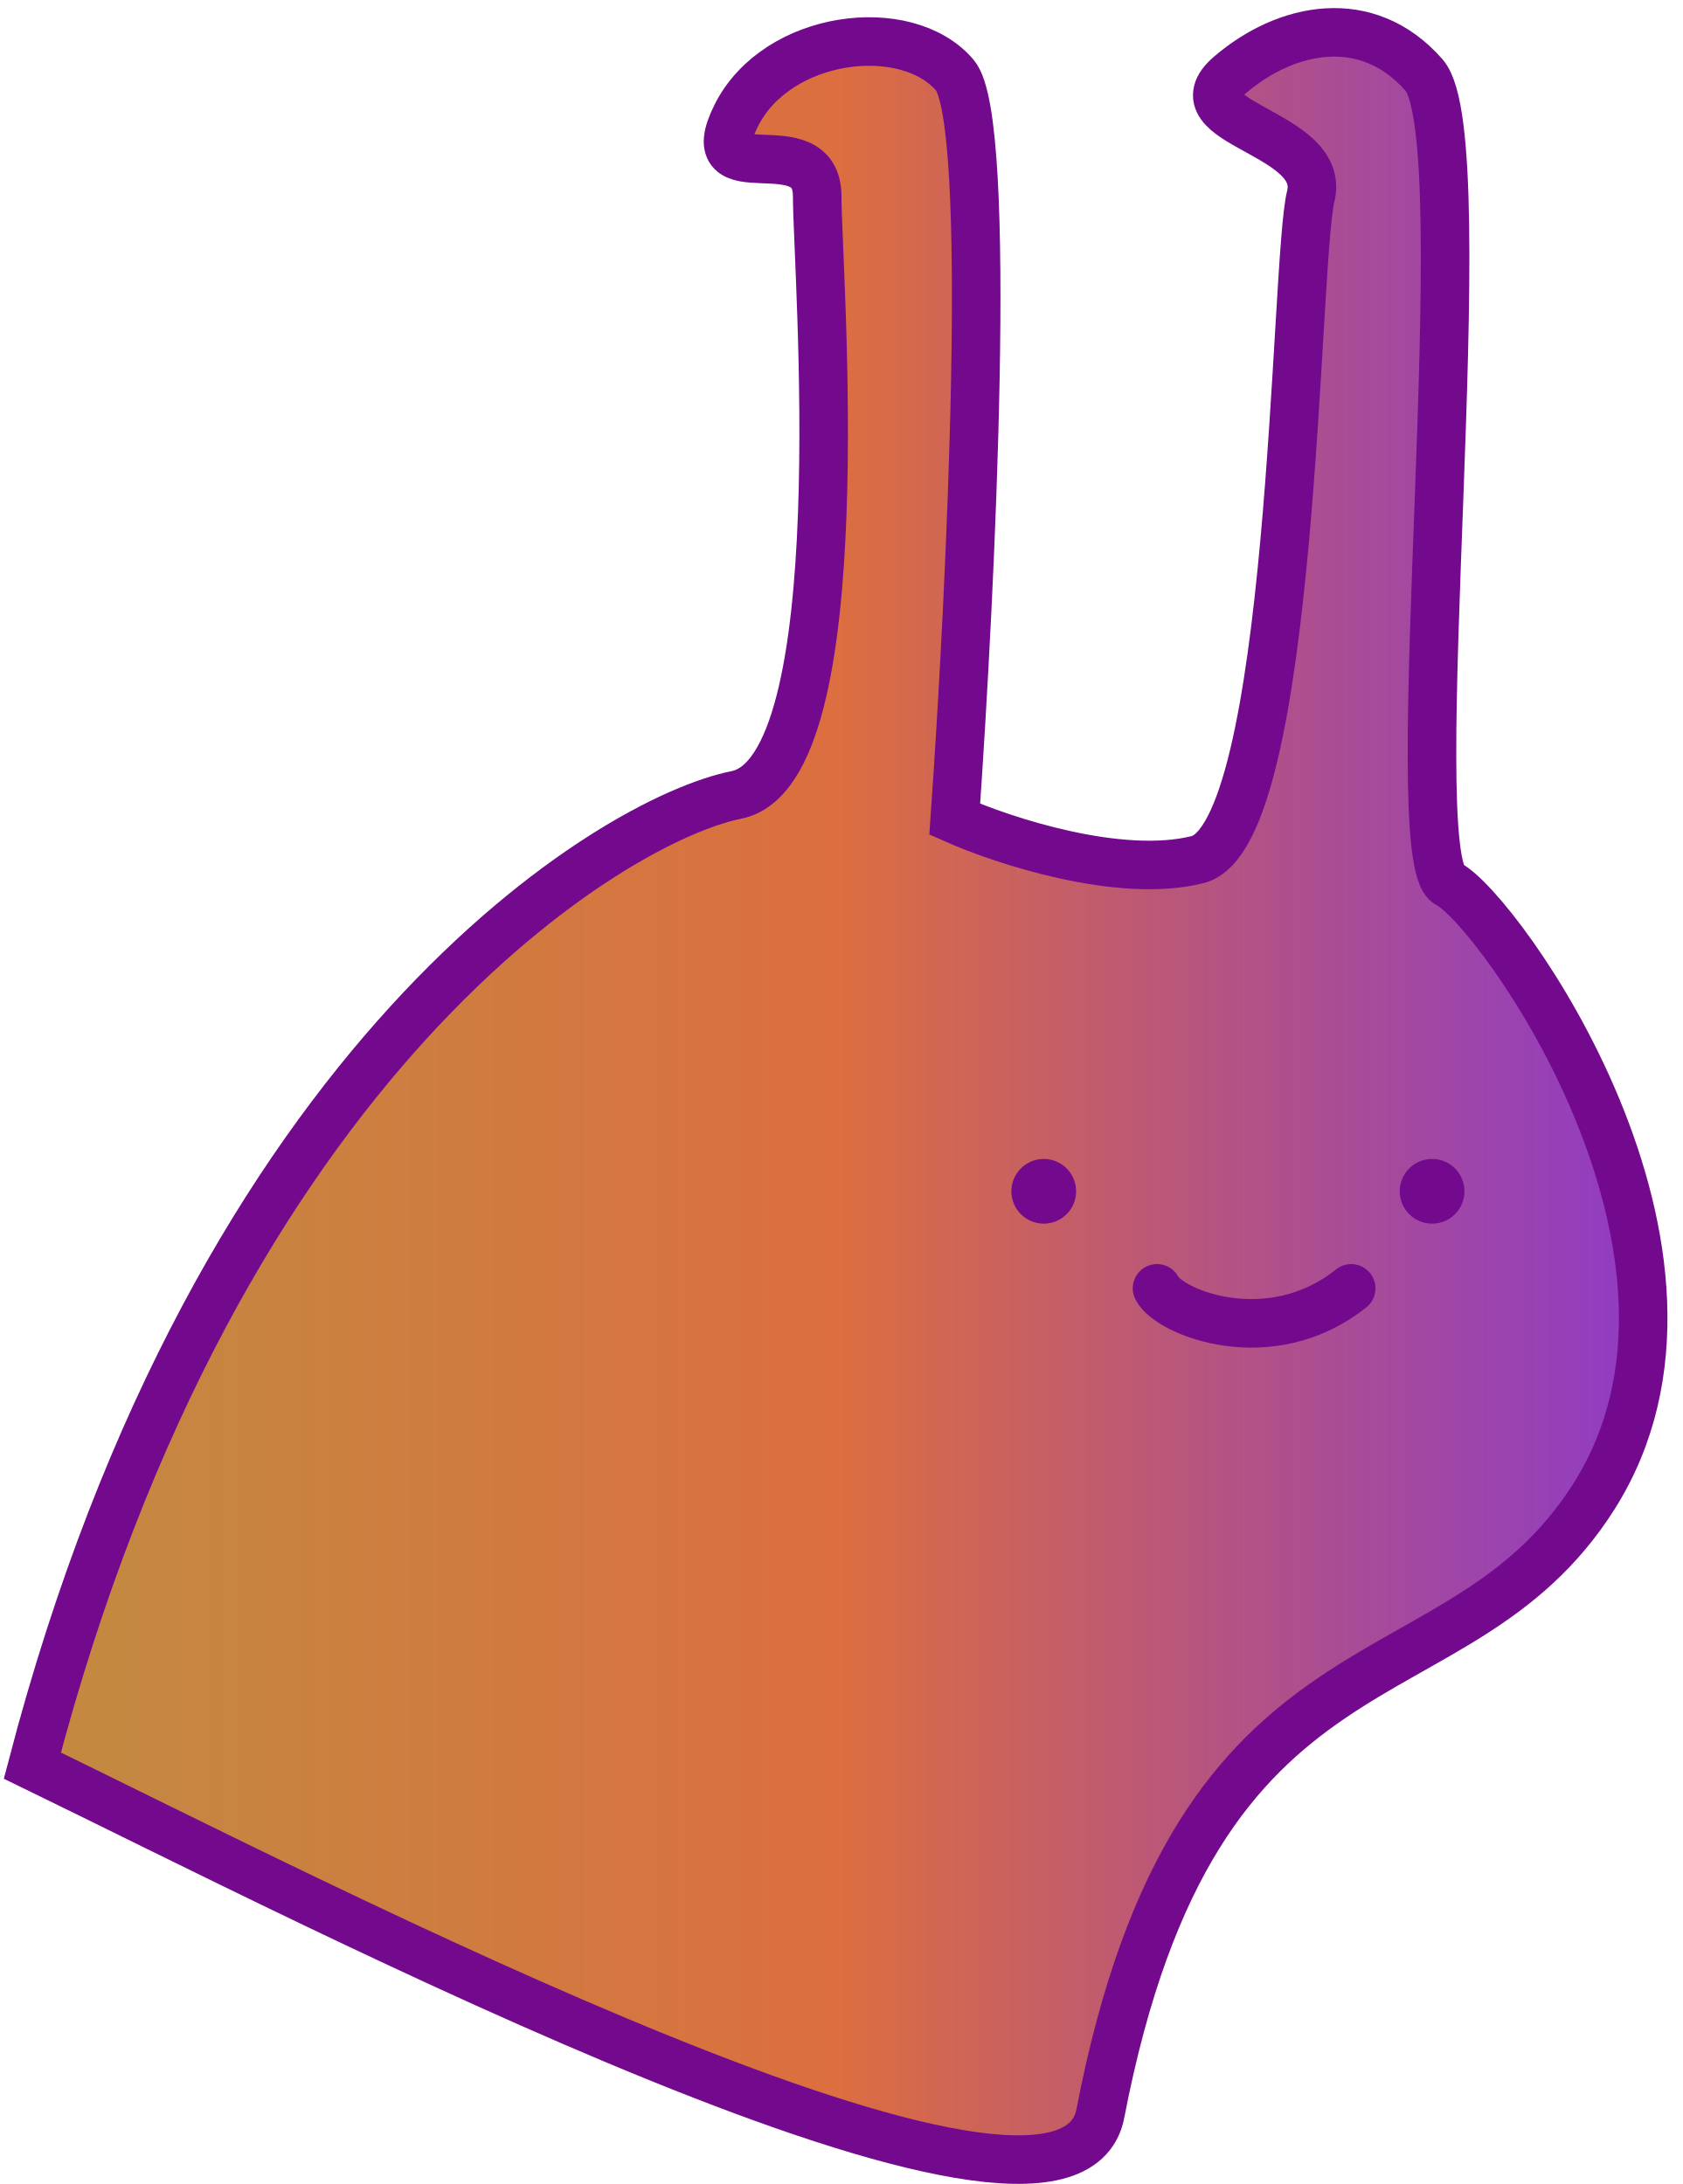
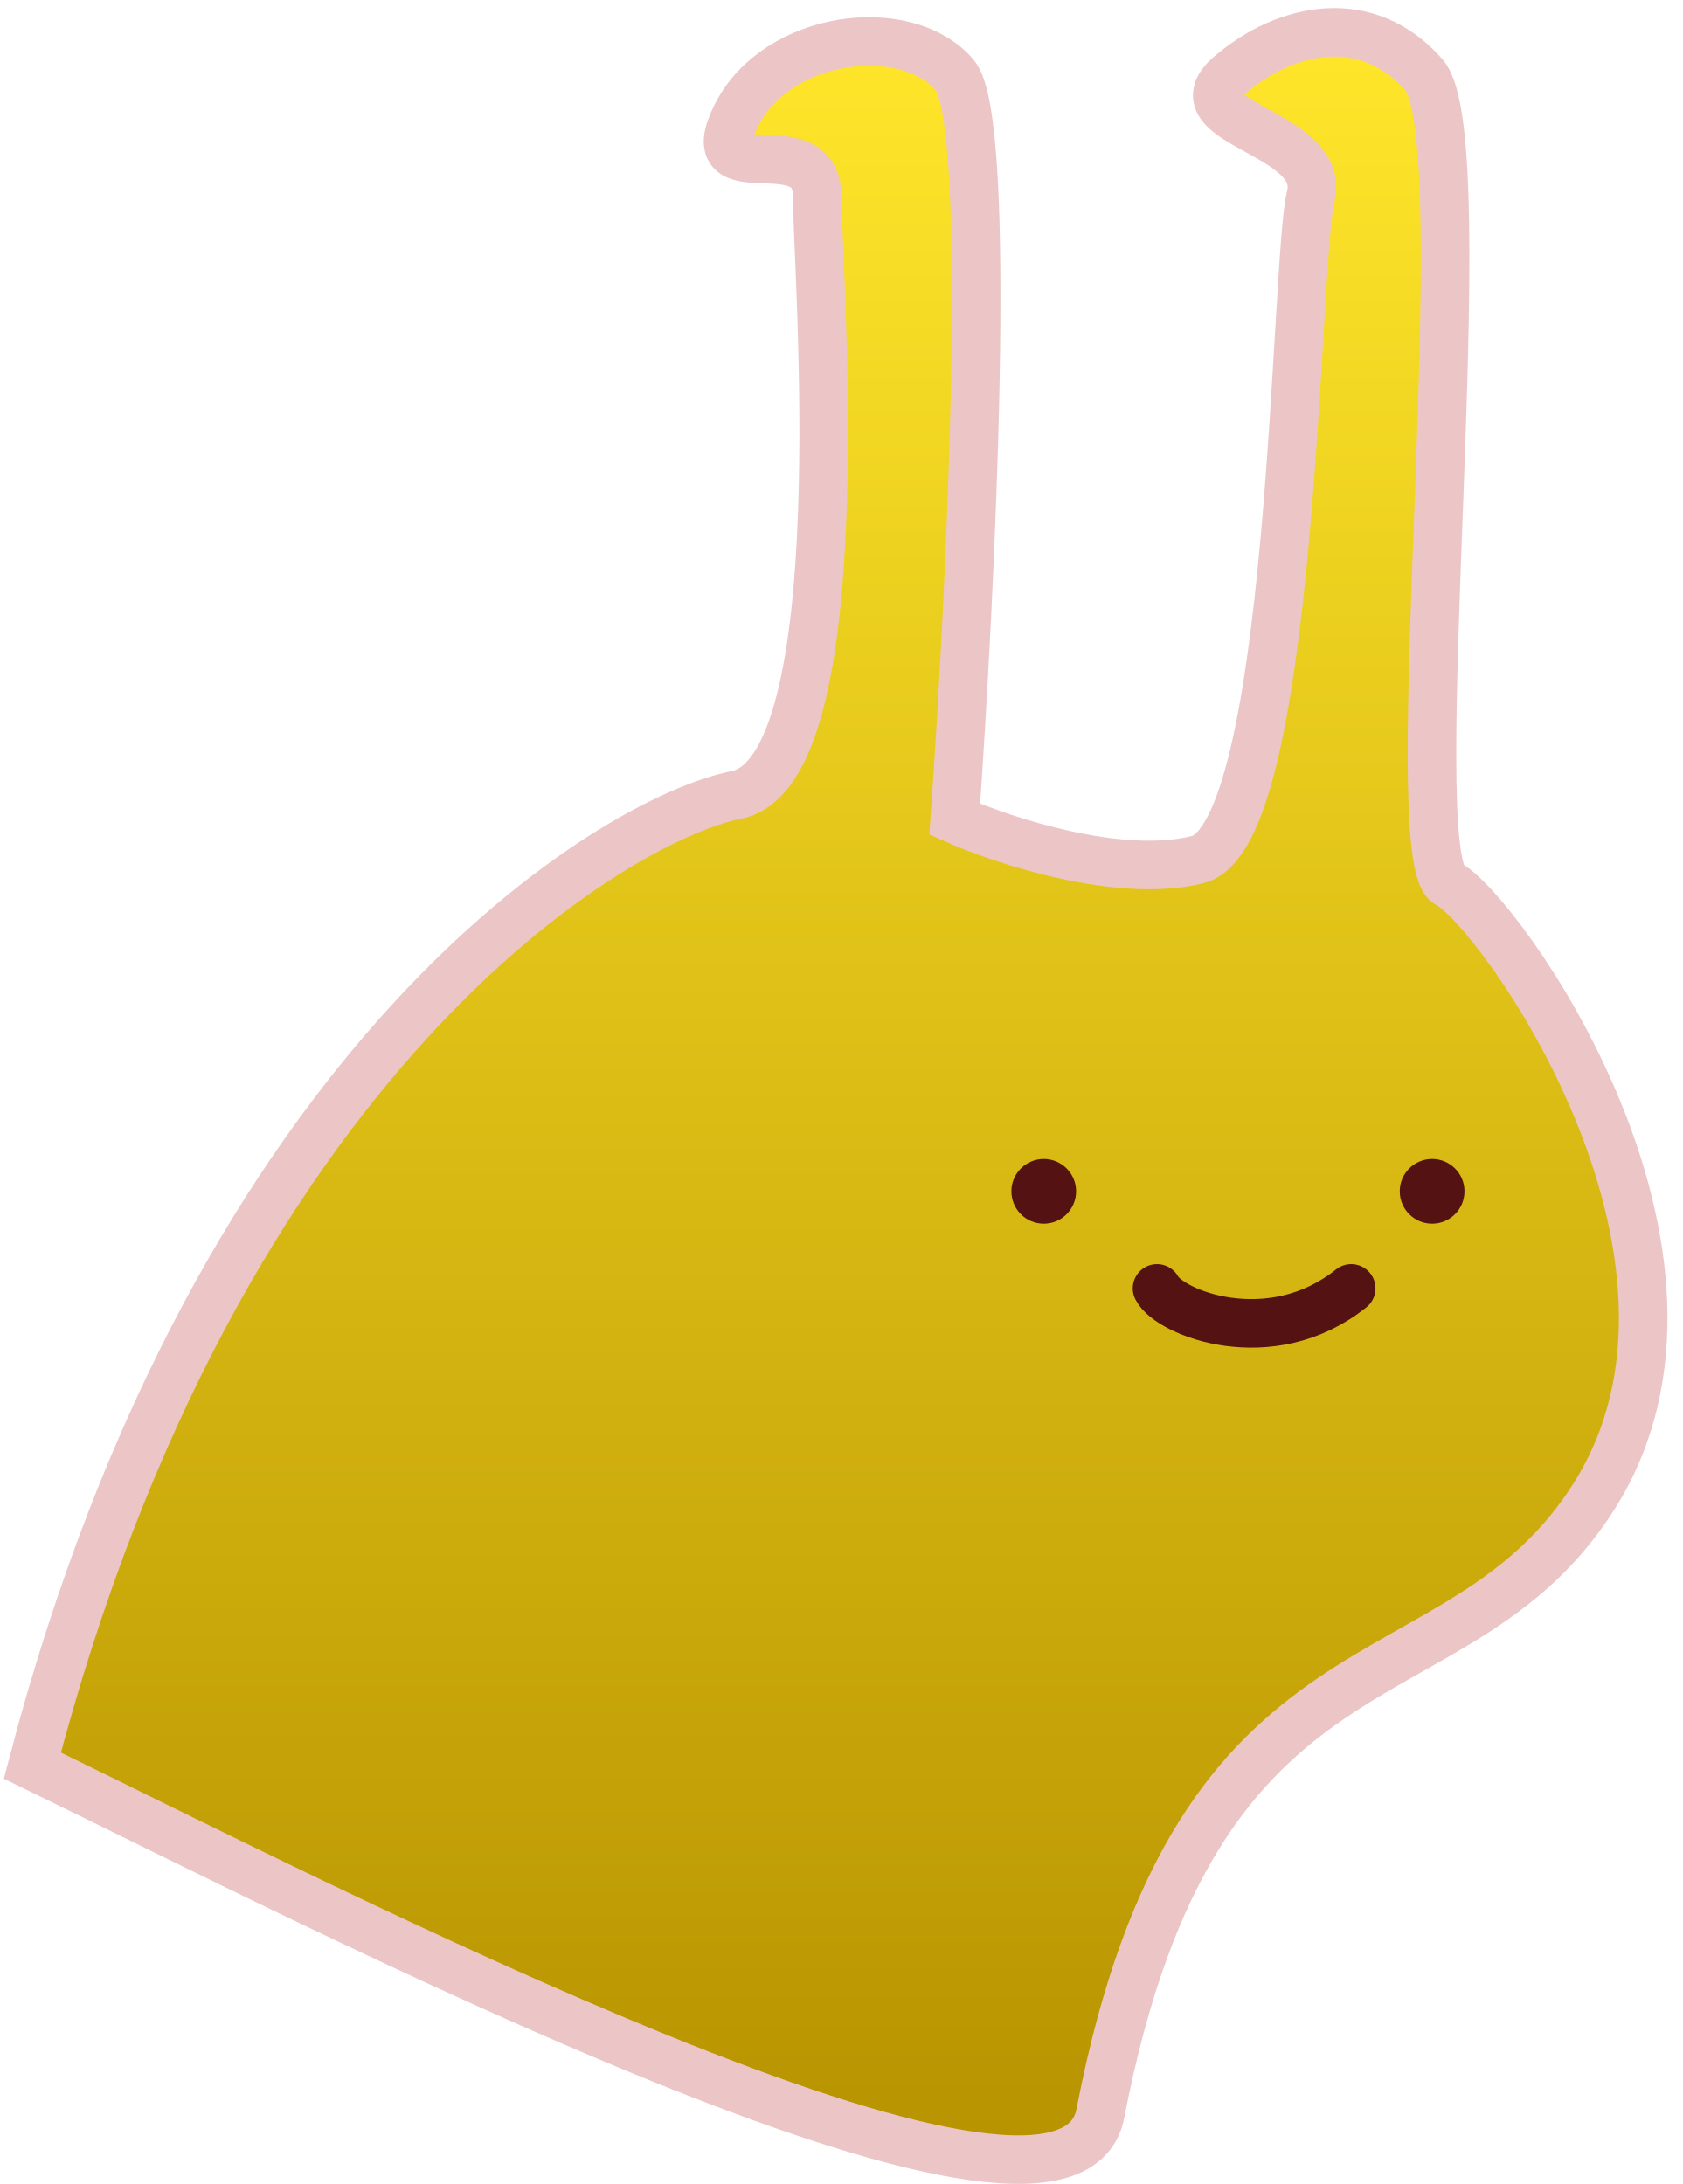
<svg xmlns="http://www.w3.org/2000/svg" width="104" height="135" viewBox="0 0 104 135" fill="none">
-   <path d="M68 130.638C65.869 141.699 19.5 117.638 2 109.138C13.5 65.138 38 50.638 45.5 49.138C53 47.638 50.5 16.638 50.5 12.138C50.5 7.638 43 12.138 45.5 7.138C48 2.138 56 1.138 59 4.638C61.4 7.438 60 36.472 59 50.638C62 51.971 69.2 54.338 74 53.138C80 51.638 80 16.138 81 12.138C82 8.138 72.5 7.638 76 4.638C79.5 1.638 84.5 0.638 88 4.638C91.5 8.638 86.5 53.138 89.5 54.638C92.5 56.138 108 77.5 98.5 92.5C89.935 106.024 74 99.5 68 130.638Z" fill="url(#paint0_linear_850_536)" stroke="#73098D" stroke-width="3" />
-   <circle cx="64.5" cy="73.638" r="2" fill="#73098D" />
-   <circle cx="88.5" cy="73.638" r="2" fill="#73098D" />
-   <path d="M71.5 79.638C72.265 81.147 78.5 83.638 83.5 79.638" stroke="#73098D" stroke-width="3" stroke-linecap="round" />
+   <path d="M68 130.638C65.869 141.699 19.5 117.638 2 109.138C13.5 65.138 38 50.638 45.5 49.138C53 47.638 50.5 16.638 50.5 12.138C50.5 7.638 43 12.138 45.5 7.138C48 2.138 56 1.138 59 4.638C61.4 7.438 60 36.472 59 50.638C62 51.971 69.2 54.338 74 53.138C80 51.638 80 16.138 81 12.138C82 8.138 72.5 7.638 76 4.638C79.5 1.638 84.5 0.638 88 4.638C91.5 8.638 86.5 53.138 89.5 54.638C92.5 56.138 108 77.5 98.5 92.5C89.935 106.024 74 99.5 68 130.638Z" fill="url(#paint0_linear_906_276)" stroke="#ECC6C6" stroke-width="3" />
+   <circle cx="64.5" cy="73.639" r="2" fill="#551212" />
+   <circle cx="88.5" cy="73.639" r="2" fill="#551212" />
+   <path d="M71.5 79.639C72.265 81.148 78.5 83.639 83.5 79.639" stroke="#551212" stroke-width="3" stroke-linecap="round" />
  <defs>
-     <linearGradient id="paint0_linear_850_536" x1="2" y1="67.746" x2="114.558" y2="67.746" gradientUnits="userSpaceOnUse">
-       <stop offset="0.047" stop-color="#C48841" />
-       <stop offset="0.443" stop-color="#DC6E3F" />
-       <stop offset="1" stop-color="#690EDD" stop-opacity="0.854" />
+     <linearGradient id="paint0_linear_906_276" x1="51.772" y1="2" x2="51.772" y2="133.493" gradientUnits="userSpaceOnUse">
+       <stop stop-color="#FFE62A" />
+       <stop offset="1" stop-color="#B79300" />
    </linearGradient>
  </defs>
</svg>
